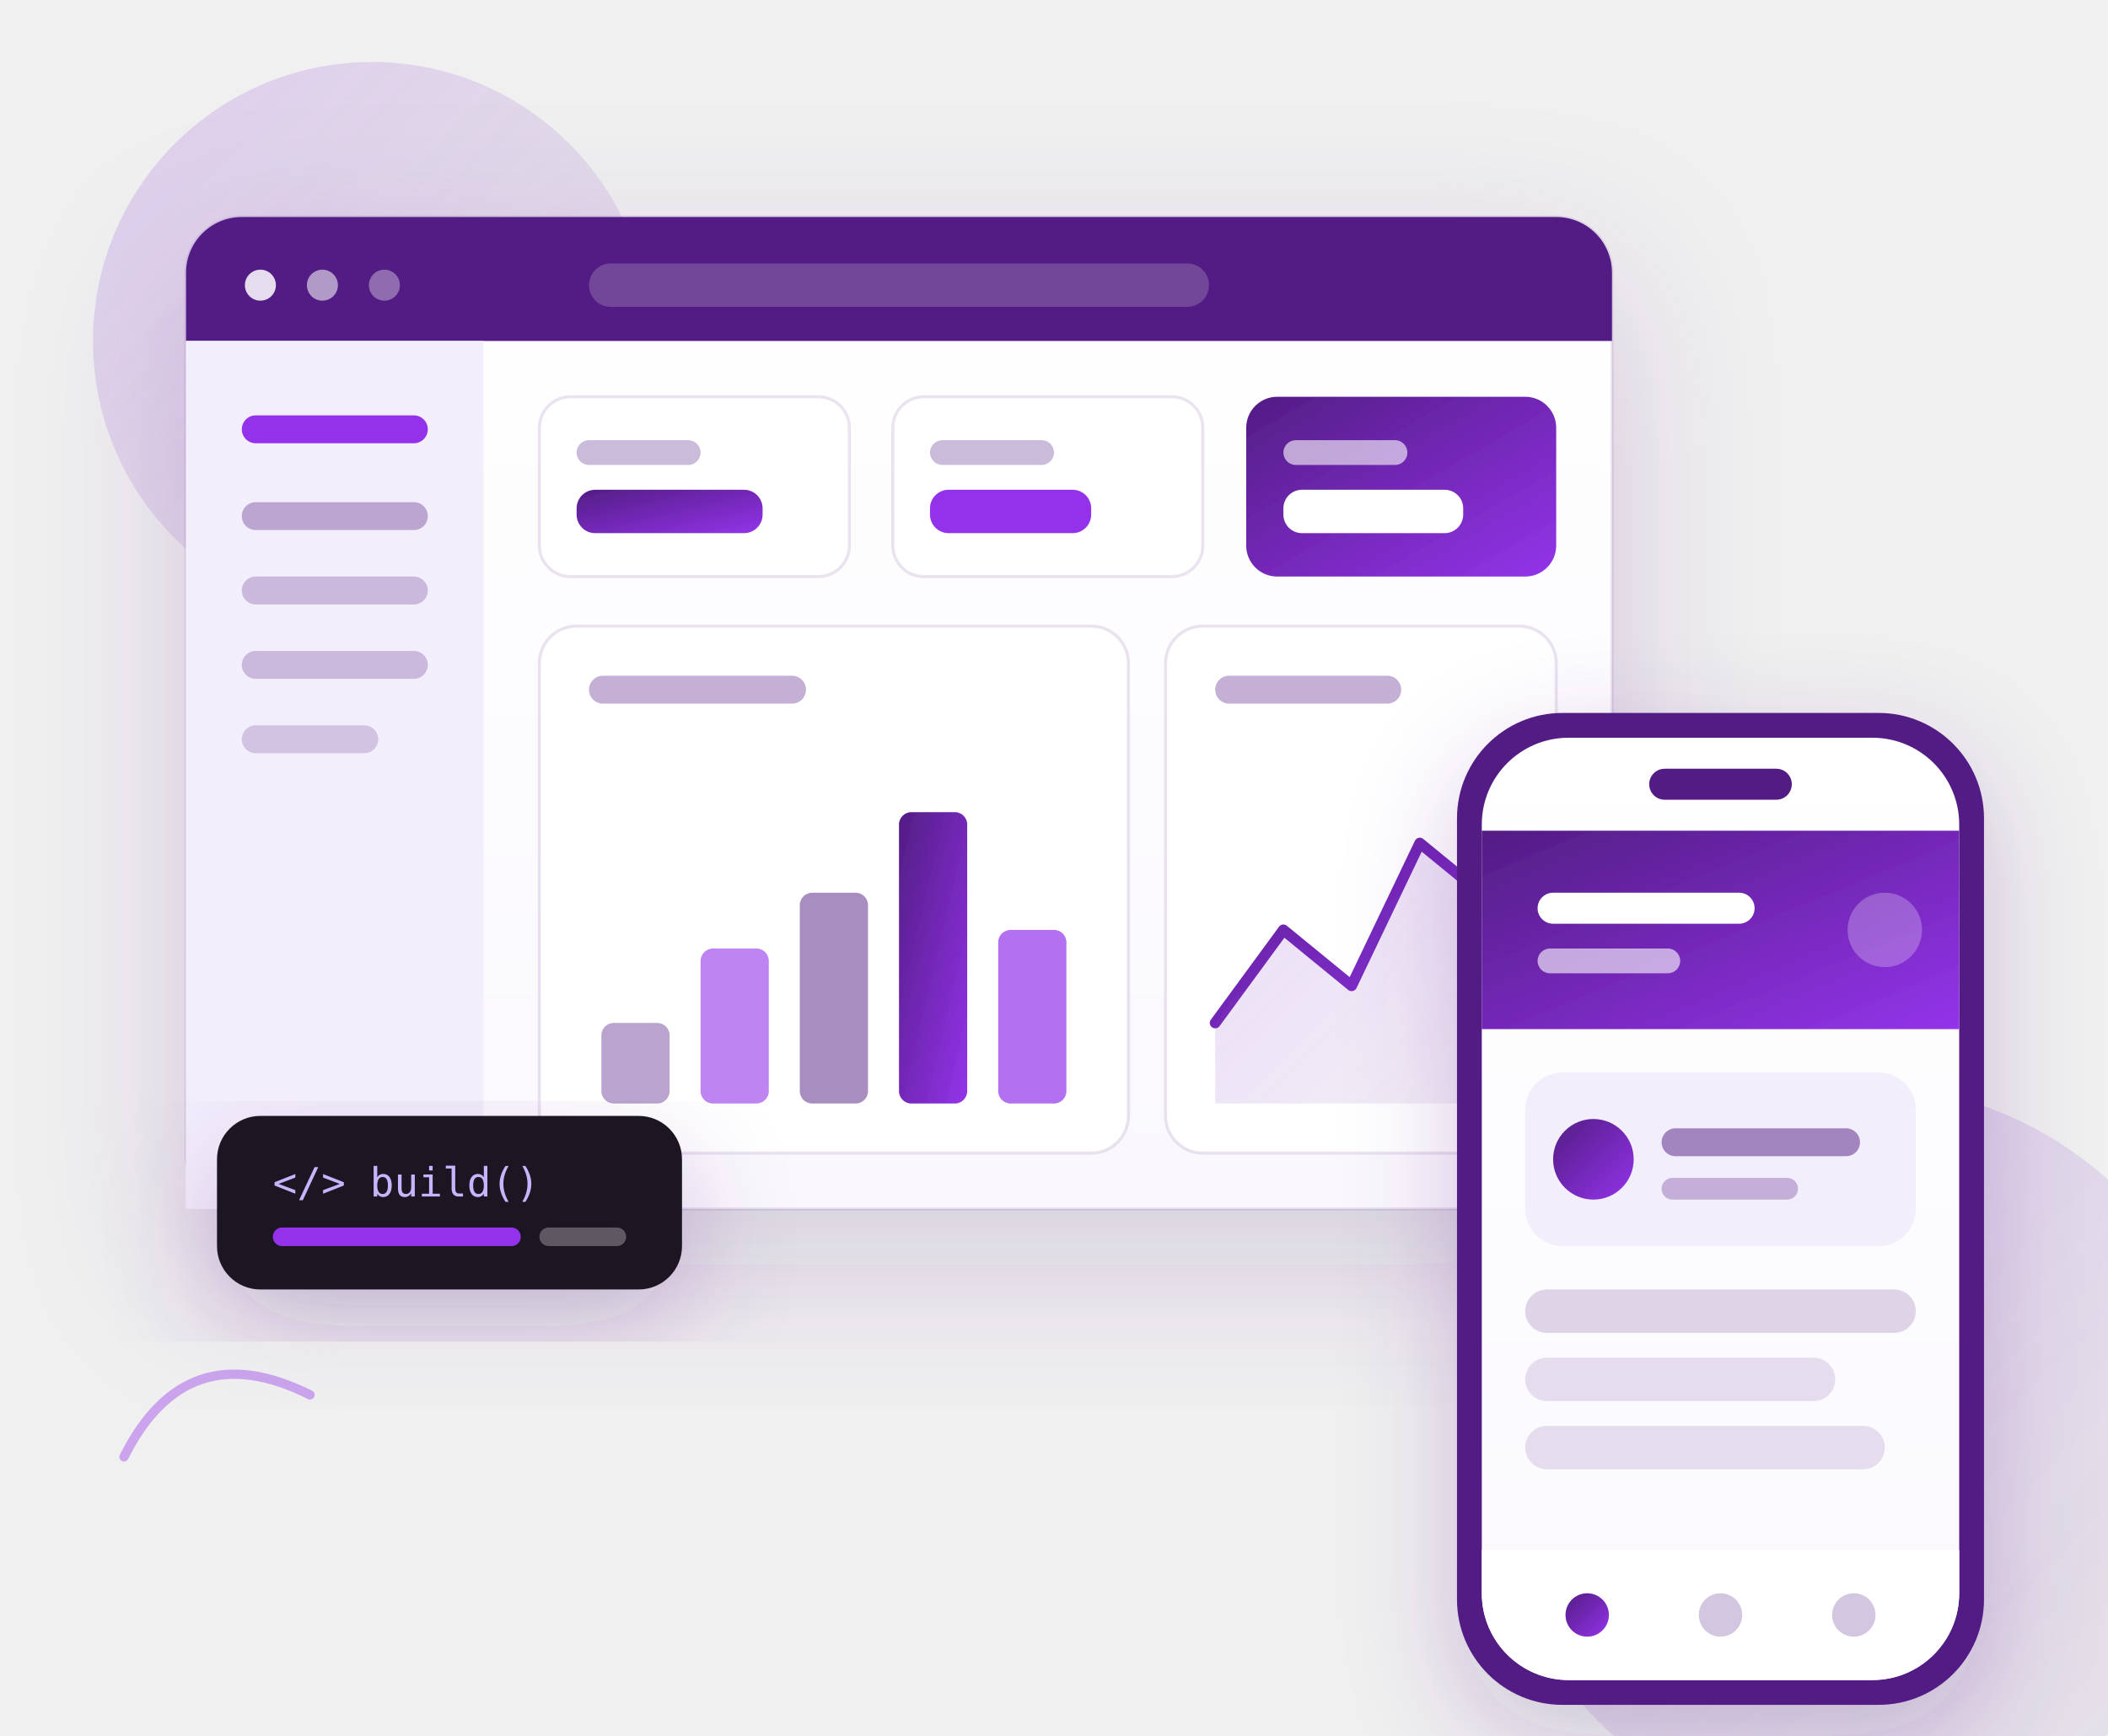
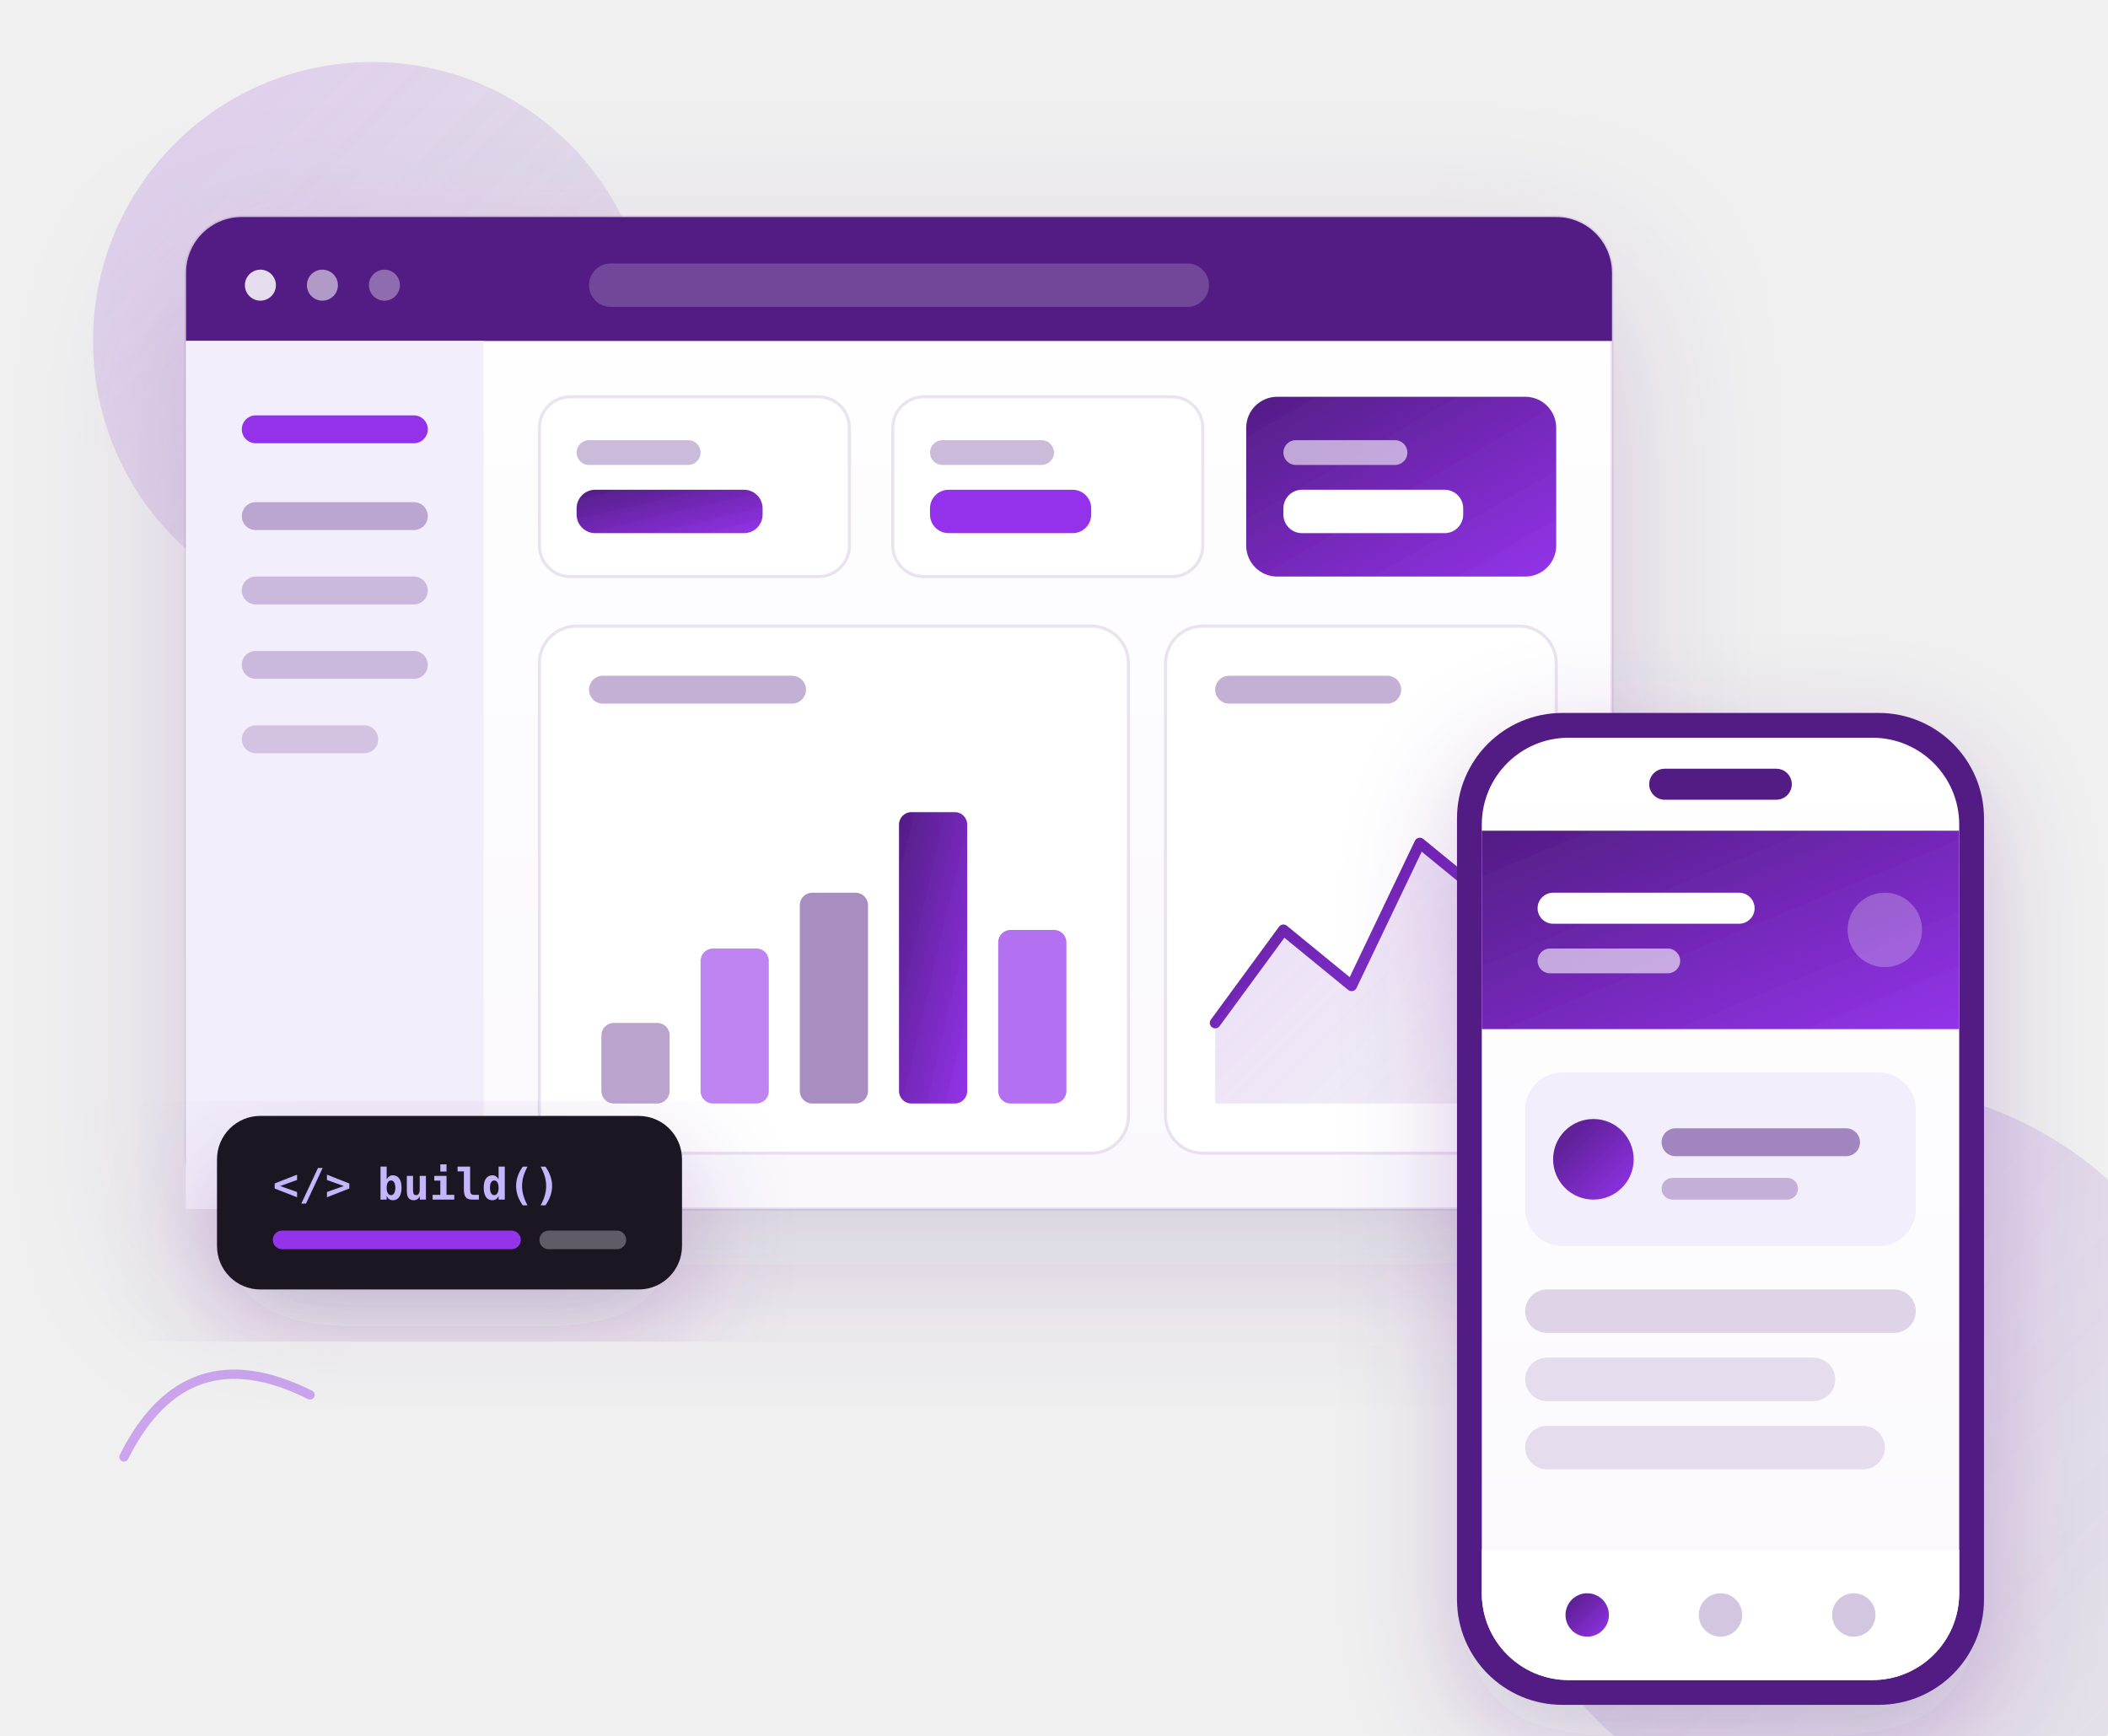
<svg xmlns="http://www.w3.org/2000/svg" width="680" height="560" viewBox="0 0 680 560" fill="none" role="img" aria-label="Desktop dashboard and mobile app built by CodeOpposite">
  <defs>
    <linearGradient id="brand" x1="0" y1="0" x2="1" y2="1">
      <stop offset="0" stop-color="#531D84" />
      <stop offset="1" stop-color="#9333EA" />
    </linearGradient>
    <linearGradient id="brandSoft" x1="0" y1="0" x2="1" y2="1">
      <stop offset="0" stop-color="#9333EA" stop-opacity="0.18" />
      <stop offset="1" stop-color="#531D84" stop-opacity="0.06" />
    </linearGradient>
    <linearGradient id="screen" x1="0" y1="0" x2="0" y2="1">
      <stop offset="0" stop-color="#ffffff" />
      <stop offset="1" stop-color="#faf8fd" />
    </linearGradient>
    <filter id="shadow" x="-20%" y="-20%" width="140%" height="140%">
      <feDropShadow dx="0" dy="18" stdDeviation="26" flood-color="#531D84" flood-opacity="0.18" />
    </filter>
    <filter id="shadowSm" x="-30%" y="-30%" width="160%" height="160%">
      <feDropShadow dx="0" dy="12" stdDeviation="18" flood-color="#531D84" flood-opacity="0.22" />
    </filter>
    <clipPath id="phoneScreen">
      <rect x="8" y="8" width="154" height="304" rx="28" />
    </clipPath>
  </defs>
  <circle cx="120" cy="110" r="90" fill="url(#brandSoft)" />
  <circle cx="600" cy="470" r="120" fill="url(#brandSoft)" />
  <path d="M40 470 q20 -40 60 -20" stroke="#9333EA" stroke-opacity="0.4" stroke-width="3" stroke-linecap="round" fill="none" />
  <g filter="url(#shadow)">
    <rect x="60" y="70" width="460" height="320" rx="18" fill="url(#screen)" stroke="#531D84" stroke-opacity="0.10" />
    <path d="M60 88 a18 18 0 0 1 18 -18 h424 a18 18 0 0 1 18 18 v22 h-460 z" fill="#531D84" />
    <circle cx="84" cy="92" r="5" fill="#ffffff" fill-opacity="0.85" />
    <circle cx="104" cy="92" r="5" fill="#ffffff" fill-opacity="0.55" />
    <circle cx="124" cy="92" r="5" fill="#ffffff" fill-opacity="0.35" />
    <rect x="190" y="85" width="200" height="14" rx="7" fill="#ffffff" fill-opacity="0.18" />
    <rect x="60" y="110" width="96" height="280" fill="#f3eefb" />
    <rect x="78" y="134" width="60" height="9" rx="4.5" fill="#9333EA" />
    <rect x="78" y="162" width="60" height="9" rx="4.5" fill="#531D84" fill-opacity="0.35" />
    <rect x="78" y="186" width="60" height="9" rx="4.5" fill="#531D84" fill-opacity="0.25" />
    <rect x="78" y="210" width="60" height="9" rx="4.5" fill="#531D84" fill-opacity="0.25" />
    <rect x="78" y="234" width="44" height="9" rx="4.5" fill="#531D84" fill-opacity="0.2" />
    <rect x="174" y="128" width="100" height="58" rx="10" fill="#ffffff" stroke="#531D84" stroke-opacity="0.12" />
    <rect x="186" y="142" width="40" height="8" rx="4" fill="#531D84" fill-opacity="0.3" />
    <rect x="186" y="158" width="60" height="14" rx="6" fill="url(#brand)" />
    <rect x="288" y="128" width="100" height="58" rx="10" fill="#ffffff" stroke="#531D84" stroke-opacity="0.12" />
    <rect x="300" y="142" width="40" height="8" rx="4" fill="#531D84" fill-opacity="0.3" />
    <rect x="300" y="158" width="52" height="14" rx="6" fill="#9333EA" />
    <rect x="402" y="128" width="100" height="58" rx="10" fill="url(#brand)" />
    <rect x="414" y="142" width="40" height="8" rx="4" fill="#ffffff" fill-opacity="0.6" />
    <rect x="414" y="158" width="58" height="14" rx="6" fill="#ffffff" />
    <rect x="174" y="202" width="190" height="170" rx="12" fill="#ffffff" stroke="#531D84" stroke-opacity="0.12" />
    <rect x="190" y="218" width="70" height="9" rx="4.5" fill="#531D84" fill-opacity="0.35" />
    <rect x="194" y="330" width="22" height="26" rx="4" fill="#531D84" fill-opacity="0.4" />
    <rect x="226" y="306" width="22" height="50" rx="4" fill="#9333EA" fill-opacity="0.6" />
    <rect x="258" y="288" width="22" height="68" rx="4" fill="#531D84" fill-opacity="0.5" />
    <rect x="290" y="262" width="22" height="94" rx="4" fill="url(#brand)" />
    <rect x="322" y="300" width="22" height="56" rx="4" fill="#9333EA" fill-opacity="0.7" />
    <rect x="376" y="202" width="126" height="170" rx="12" fill="#ffffff" stroke="#531D84" stroke-opacity="0.12" />
    <rect x="392" y="218" width="60" height="9" rx="4.5" fill="#531D84" fill-opacity="0.35" />
    <polyline points="392,330 414,300 436,318 458,272 480,290 498,250" fill="none" stroke="url(#brand)" stroke-width="3.5" stroke-linecap="round" stroke-linejoin="round" />
    <circle cx="498" cy="250" r="5" fill="#9333EA" />
    <path d="M392 330 L414 300 L436 318 L458 272 L480 290 L498 250 L498 356 L392 356 Z" fill="url(#brandSoft)" />
  </g>
  <g filter="url(#shadowSm)" transform="translate(470 230)">
    <rect x="0" y="0" width="170" height="320" rx="34" fill="#531D84" />
    <rect x="8" y="8" width="154" height="304" rx="28" fill="url(#screen)" />
    <g clip-path="url(#phoneScreen)">
      <rect x="8" y="38" width="154" height="64" fill="url(#brand)" />
      <rect x="26" y="58" width="70" height="10" rx="5" fill="#ffffff" />
      <rect x="26" y="76" width="46" height="8" rx="4" fill="#ffffff" fill-opacity="0.6" />
      <circle cx="138" cy="70" r="12" fill="#ffffff" fill-opacity="0.25" />
      <rect x="22" y="116" width="126" height="56" rx="12" fill="#f3eefb" />
      <circle cx="44" cy="144" r="13" fill="url(#brand)" />
      <rect x="66" y="134" width="64" height="9" rx="4.5" fill="#531D84" fill-opacity="0.5" />
      <rect x="66" y="150" width="44" height="7" rx="3.5" fill="#531D84" fill-opacity="0.3" />
      <rect x="22" y="186" width="126" height="14" rx="7" fill="#531D84" fill-opacity="0.18" />
      <rect x="22" y="208" width="100" height="14" rx="7" fill="#531D84" fill-opacity="0.13" />
      <rect x="22" y="230" width="116" height="14" rx="7" fill="#531D84" fill-opacity="0.13" />
      <rect x="8" y="270" width="154" height="42" fill="#ffffff" />
      <circle cx="42" cy="291" r="7" fill="url(#brand)" />
      <circle cx="85" cy="291" r="7" fill="#531D84" fill-opacity="0.25" />
      <circle cx="128" cy="291" r="7" fill="#531D84" fill-opacity="0.25" />
    </g>
    <rect x="62" y="18" width="46" height="10" rx="5" fill="#531D84" />
  </g>
-   <g filter="url(#shadowSm)" transform="translate(70 360)">
-     <rect x="0" y="0" width="150" height="56" rx="14" fill="#1a1320" />
-     <text x="18" y="26" font-family="ui-monospace, Menlo, monospace" font-size="13" fill="#c4b5fd">&lt;/&gt; build()</text>
-     <rect x="18" y="36" width="80" height="6" rx="3" fill="#9333EA" />
-     <rect x="104" y="36" width="28" height="6" rx="3" fill="#ffffff" fill-opacity="0.3" />
+   <g transform="translate(70 360)">
+     <rect x="0" y="0" width="150" height="56" rx="14" fill="#1a1320" filter="url(#shadowSm)" />
+     <text x="18" y="27" font-family="ui-monospace, 'SF Mono', Menlo, Consolas, monospace" font-size="14" font-weight="600" fill="#c4b5fd">&lt;/&gt; build()</text>
+     <rect x="18" y="37" width="80" height="6" rx="3" fill="#9333EA" />
+     <rect x="104" y="37" width="28" height="6" rx="3" fill="#ffffff" fill-opacity="0.3" />
  </g>
</svg>
